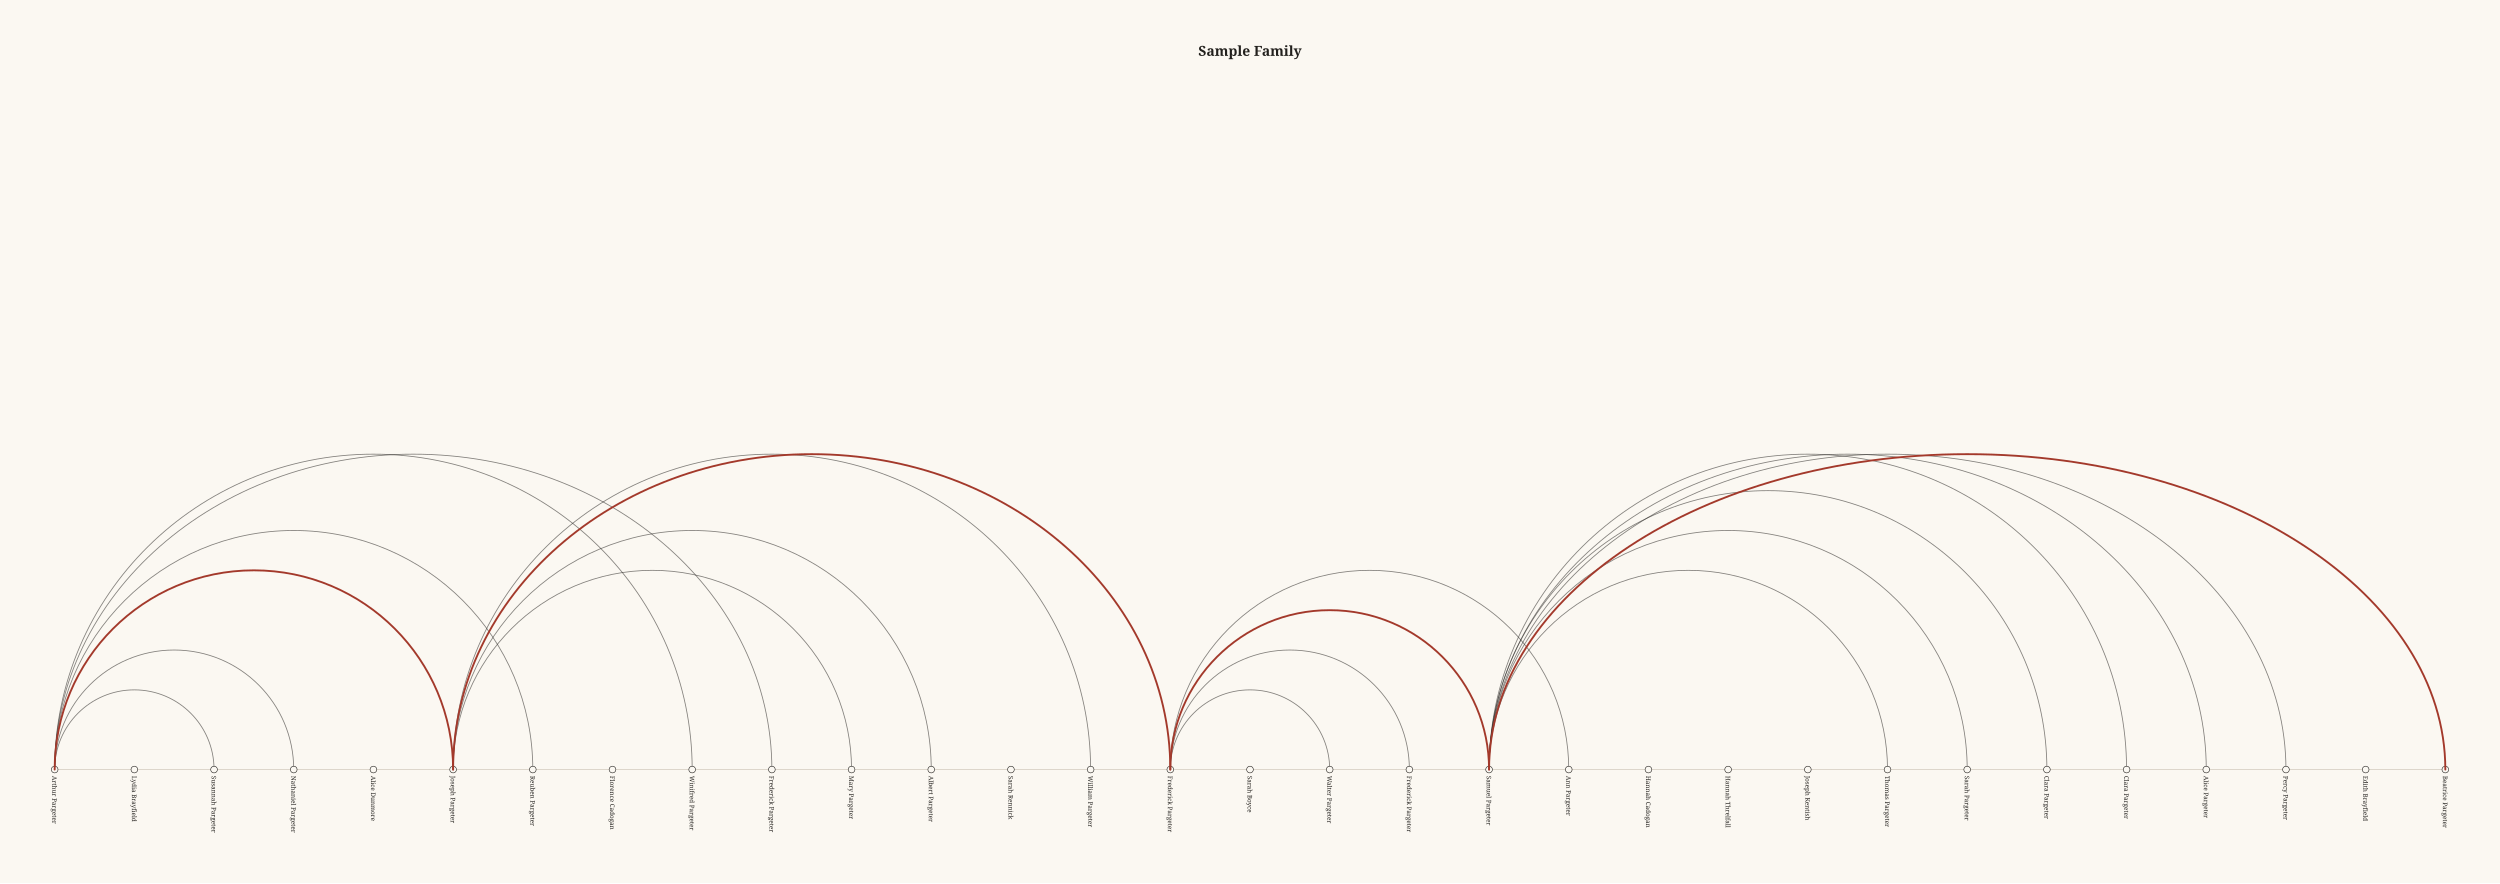
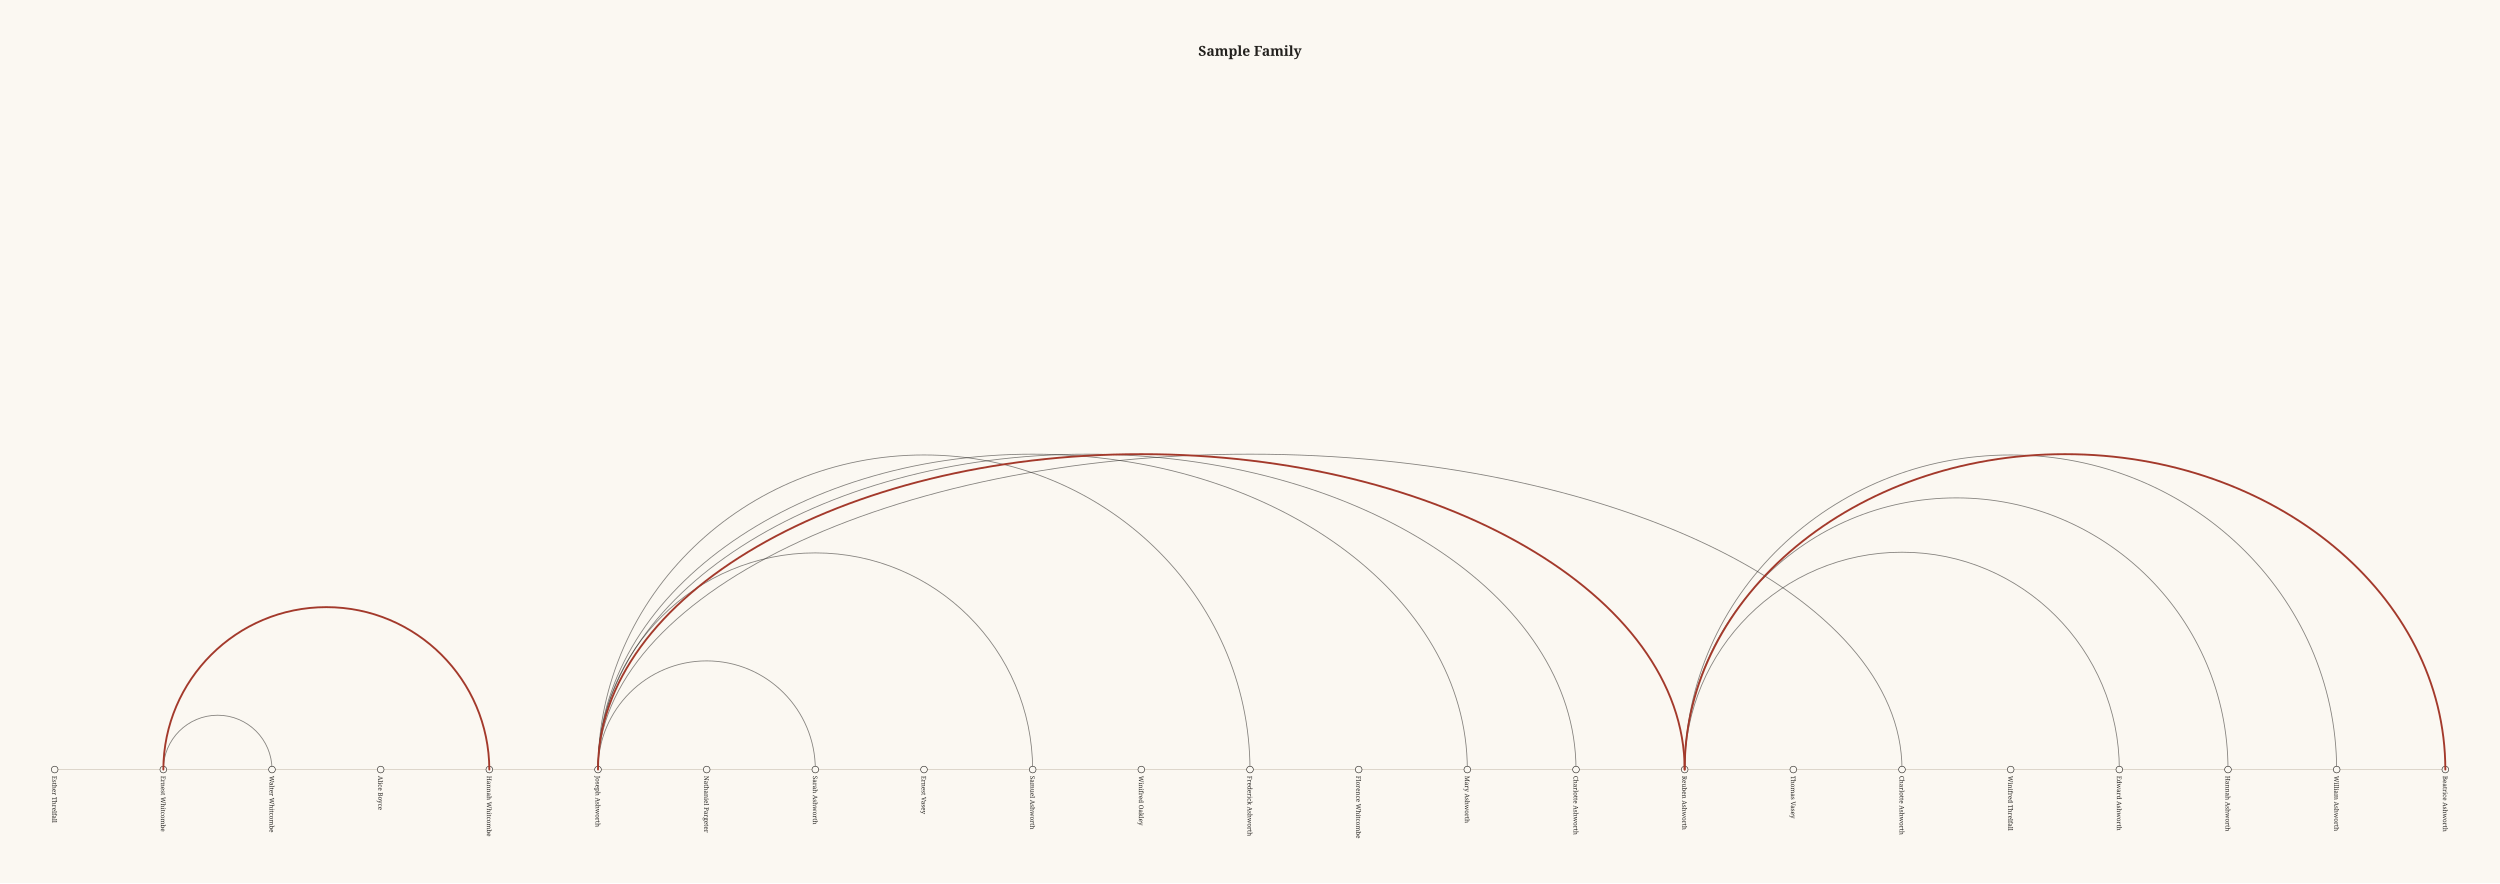
<svg xmlns="http://www.w3.org/2000/svg" width="1189mm" height="420mm" viewBox="0 0 1189 420">
  <rect x="0" y="0" width="1189" height="420" fill="#FBF8F2" />
  <g id="ENGRAVE">
    <path d="M26,366L1163,366" fill="none" stroke="#C9C0B0" stroke-width="0.3" stroke-linecap="round" stroke-linejoin="round" />
-     <path d="M26,366A37.9,37.9 0 0,1 101.8,366" fill="none" stroke="#22201D" stroke-width="0.4" stroke-linecap="round" stroke-linejoin="round" opacity="0.55" />
-     <path d="M215.5,366A94.75,94.75 0 0,1 405,366" fill="none" stroke="#22201D" stroke-width="0.4" stroke-linecap="round" stroke-linejoin="round" opacity="0.55" />
-     <path d="M708.2,366A94.75,94.75 0 0,1 897.7,366" fill="none" stroke="#22201D" stroke-width="0.4" stroke-linecap="round" stroke-linejoin="round" opacity="0.55" />
-     <path d="M556.6,366A37.9,37.9 0 0,1 632.4,366" fill="none" stroke="#22201D" stroke-width="0.4" stroke-linecap="round" stroke-linejoin="round" opacity="0.55" />
-     <path d="M215.5,366A151.6,150 0 0,1 518.7,366" fill="none" stroke="#22201D" stroke-width="0.4" stroke-linecap="round" stroke-linejoin="round" opacity="0.55" />
-     <path d="M708.2,366A113.7,113.7 0 0,1 935.6,366" fill="none" stroke="#22201D" stroke-width="0.4" stroke-linecap="round" stroke-linejoin="round" opacity="0.55" />
-     <path d="M26,366A56.85,56.85 0 0,1 139.7,366" fill="none" stroke="#22201D" stroke-width="0.4" stroke-linecap="round" stroke-linejoin="round" opacity="0.55" />
-     <path d="M556.6,366A56.85,56.85 0 0,1 670.3,366" fill="none" stroke="#22201D" stroke-width="0.4" stroke-linecap="round" stroke-linejoin="round" opacity="0.55" />
-     <path d="M215.5,366A113.7,113.7 0 0,1 442.9,366" fill="none" stroke="#22201D" stroke-width="0.4" stroke-linecap="round" stroke-linejoin="round" opacity="0.55" />
-     <path d="M708.2,366A132.65,132.65 0 0,1 973.5,366" fill="none" stroke="#22201D" stroke-width="0.4" stroke-linecap="round" stroke-linejoin="round" opacity="0.55" />
-     <path d="M26,366A113.7,113.7 0 0,1 253.4,366" fill="none" stroke="#22201D" stroke-width="0.4" stroke-linecap="round" stroke-linejoin="round" opacity="0.55" />
-     <path d="M556.6,366A94.75,94.75 0 0,1 746.1,366" fill="none" stroke="#22201D" stroke-width="0.4" stroke-linecap="round" stroke-linejoin="round" opacity="0.55" />
-     <path d="M708.2,366A151.6,150 0 0,1 1011.4,366" fill="none" stroke="#22201D" stroke-width="0.4" stroke-linecap="round" stroke-linejoin="round" opacity="0.55" />
-     <path d="M26,366A151.6,150 0 0,1 329.2,366" fill="none" stroke="#22201D" stroke-width="0.4" stroke-linecap="round" stroke-linejoin="round" opacity="0.55" />
-     <path d="M708.2,366A170.55,150 0 0,1 1049.3,366" fill="none" stroke="#22201D" stroke-width="0.4" stroke-linecap="round" stroke-linejoin="round" opacity="0.55" />
-     <path d="M26,366A170.55,150 0 0,1 367.1,366" fill="none" stroke="#22201D" stroke-width="0.4" stroke-linecap="round" stroke-linejoin="round" opacity="0.55" />
-     <path d="M708.2,366A189.5,150 0 0,1 1087.2,366" fill="none" stroke="#22201D" stroke-width="0.4" stroke-linecap="round" stroke-linejoin="round" opacity="0.55" />
+     <path d="M801.227,366A103.364,103.364 0 0,1 1007.955,366" fill="none" stroke="#22201D" stroke-width="0.4" stroke-linecap="round" stroke-linejoin="round" opacity="0.55" />
+     <path d="M284.409,366A51.682,51.682 0 0,1 387.773,366" fill="none" stroke="#22201D" stroke-width="0.4" stroke-linecap="round" stroke-linejoin="round" opacity="0.55" />
+     <path d="M801.227,366A129.204,129.204 0 0,1 1059.636,366" fill="none" stroke="#22201D" stroke-width="0.4" stroke-linecap="round" stroke-linejoin="round" opacity="0.55" />
+     <path d="M801.227,366A155.046,150 0 0,1 1111.318,366" fill="none" stroke="#22201D" stroke-width="0.4" stroke-linecap="round" stroke-linejoin="round" opacity="0.55" />
+     <path d="M77.682,366A25.841,25.841 0 0,1 129.364,366" fill="none" stroke="#22201D" stroke-width="0.4" stroke-linecap="round" stroke-linejoin="round" opacity="0.55" />
+     <path d="M284.409,366A103.364,103.364 0 0,1 491.136,366" fill="none" stroke="#22201D" stroke-width="0.4" stroke-linecap="round" stroke-linejoin="round" opacity="0.55" />
+     <path d="M284.409,366A155.046,150 0 0,1 594.5,366" fill="none" stroke="#22201D" stroke-width="0.4" stroke-linecap="round" stroke-linejoin="round" opacity="0.55" />
+     <path d="M284.409,366A232.568,150 0 0,1 749.545,366" fill="none" stroke="#22201D" stroke-width="0.4" stroke-linecap="round" stroke-linejoin="round" opacity="0.55" />
+     <path d="M284.409,366A310.091,150 0 0,1 904.591,366" fill="none" stroke="#22201D" stroke-width="0.4" stroke-linecap="round" stroke-linejoin="round" opacity="0.55" />
+     <path d="M284.409,366A206.727,150 0 0,1 697.864,366" fill="none" stroke="#22201D" stroke-width="0.4" stroke-linecap="round" stroke-linejoin="round" opacity="0.55" />
+     <circle cx="284.409" cy="366" r="1.6" fill="#FBF8F2" stroke="#22201D" stroke-width="0.28" stroke-linecap="round" stroke-linejoin="round" />
+     <circle cx="77.682" cy="366" r="1.6" fill="#FBF8F2" stroke="#22201D" stroke-width="0.28" stroke-linecap="round" stroke-linejoin="round" />
+     <circle cx="336.091" cy="366" r="1.6" fill="#FBF8F2" stroke="#22201D" stroke-width="0.28" stroke-linecap="round" stroke-linejoin="round" />
+     <circle cx="1007.955" cy="366" r="1.6" fill="#FBF8F2" stroke="#22201D" stroke-width="0.28" stroke-linecap="round" stroke-linejoin="round" />
+     <circle cx="232.727" cy="366" r="1.6" fill="#FBF8F2" stroke="#22201D" stroke-width="0.28" stroke-linecap="round" stroke-linejoin="round" />
    <circle cx="26" cy="366" r="1.6" fill="#FBF8F2" stroke="#22201D" stroke-width="0.28" stroke-linecap="round" stroke-linejoin="round" />
-     <circle cx="101.8" cy="366" r="1.6" fill="#FBF8F2" stroke="#22201D" stroke-width="0.28" stroke-linecap="round" stroke-linejoin="round" />
-     <circle cx="405" cy="366" r="1.6" fill="#FBF8F2" stroke="#22201D" stroke-width="0.28" stroke-linecap="round" stroke-linejoin="round" />
-     <circle cx="821.9" cy="366" r="1.6" fill="#FBF8F2" stroke="#22201D" stroke-width="0.28" stroke-linecap="round" stroke-linejoin="round" />
-     <circle cx="897.7" cy="366" r="1.6" fill="#FBF8F2" stroke="#22201D" stroke-width="0.28" stroke-linecap="round" stroke-linejoin="round" />
-     <circle cx="63.9" cy="366" r="1.6" fill="#FBF8F2" stroke="#22201D" stroke-width="0.28" stroke-linecap="round" stroke-linejoin="round" />
-     <circle cx="632.4" cy="366" r="1.6" fill="#FBF8F2" stroke="#22201D" stroke-width="0.28" stroke-linecap="round" stroke-linejoin="round" />
-     <circle cx="177.6" cy="366" r="1.6" fill="#FBF8F2" stroke="#22201D" stroke-width="0.28" stroke-linecap="round" stroke-linejoin="round" />
-     <circle cx="518.7" cy="366" r="1.6" fill="#FBF8F2" stroke="#22201D" stroke-width="0.28" stroke-linecap="round" stroke-linejoin="round" />
-     <circle cx="935.6" cy="366" r="1.6" fill="#FBF8F2" stroke="#22201D" stroke-width="0.28" stroke-linecap="round" stroke-linejoin="round" />
-     <circle cx="139.7" cy="366" r="1.6" fill="#FBF8F2" stroke="#22201D" stroke-width="0.28" stroke-linecap="round" stroke-linejoin="round" />
-     <circle cx="670.3" cy="366" r="1.6" fill="#FBF8F2" stroke="#22201D" stroke-width="0.28" stroke-linecap="round" stroke-linejoin="round" />
-     <circle cx="442.9" cy="366" r="1.6" fill="#FBF8F2" stroke="#22201D" stroke-width="0.28" stroke-linecap="round" stroke-linejoin="round" />
-     <circle cx="973.5" cy="366" r="1.6" fill="#FBF8F2" stroke="#22201D" stroke-width="0.28" stroke-linecap="round" stroke-linejoin="round" />
-     <circle cx="253.4" cy="366" r="1.6" fill="#FBF8F2" stroke="#22201D" stroke-width="0.28" stroke-linecap="round" stroke-linejoin="round" />
-     <circle cx="480.8" cy="366" r="1.6" fill="#FBF8F2" stroke="#22201D" stroke-width="0.28" stroke-linecap="round" stroke-linejoin="round" />
-     <circle cx="746.1" cy="366" r="1.6" fill="#FBF8F2" stroke="#22201D" stroke-width="0.28" stroke-linecap="round" stroke-linejoin="round" />
-     <circle cx="1011.4" cy="366" r="1.6" fill="#FBF8F2" stroke="#22201D" stroke-width="0.28" stroke-linecap="round" stroke-linejoin="round" />
-     <circle cx="859.8" cy="366" r="1.6" fill="#FBF8F2" stroke="#22201D" stroke-width="0.28" stroke-linecap="round" stroke-linejoin="round" />
-     <circle cx="556.6" cy="366" r="1.6" fill="#FBF8F2" stroke="#22201D" stroke-width="0.28" stroke-linecap="round" stroke-linejoin="round" />
-     <circle cx="329.2" cy="366" r="1.6" fill="#FBF8F2" stroke="#22201D" stroke-width="0.28" stroke-linecap="round" stroke-linejoin="round" />
-     <circle cx="1049.3" cy="366" r="1.6" fill="#FBF8F2" stroke="#22201D" stroke-width="0.28" stroke-linecap="round" stroke-linejoin="round" />
-     <circle cx="708.2" cy="366" r="1.6" fill="#FBF8F2" stroke="#22201D" stroke-width="0.28" stroke-linecap="round" stroke-linejoin="round" />
+     <circle cx="387.773" cy="366" r="1.6" fill="#FBF8F2" stroke="#22201D" stroke-width="0.28" stroke-linecap="round" stroke-linejoin="round" />
+     <circle cx="1059.636" cy="366" r="1.6" fill="#FBF8F2" stroke="#22201D" stroke-width="0.28" stroke-linecap="round" stroke-linejoin="round" />
+     <circle cx="181.046" cy="366" r="1.6" fill="#FBF8F2" stroke="#22201D" stroke-width="0.28" stroke-linecap="round" stroke-linejoin="round" />
+     <circle cx="646.182" cy="366" r="1.6" fill="#FBF8F2" stroke="#22201D" stroke-width="0.28" stroke-linecap="round" stroke-linejoin="round" />
+     <circle cx="1111.318" cy="366" r="1.6" fill="#FBF8F2" stroke="#22201D" stroke-width="0.28" stroke-linecap="round" stroke-linejoin="round" />
+     <circle cx="129.364" cy="366" r="1.6" fill="#FBF8F2" stroke="#22201D" stroke-width="0.28" stroke-linecap="round" stroke-linejoin="round" />
+     <circle cx="491.136" cy="366" r="1.6" fill="#FBF8F2" stroke="#22201D" stroke-width="0.28" stroke-linecap="round" stroke-linejoin="round" />
+     <circle cx="1163" cy="366" r="1.6" fill="#FBF8F2" stroke="#22201D" stroke-width="0.28" stroke-linecap="round" stroke-linejoin="round" />
+     <circle cx="542.818" cy="366" r="1.6" fill="#FBF8F2" stroke="#22201D" stroke-width="0.28" stroke-linecap="round" stroke-linejoin="round" />
    <circle cx="594.5" cy="366" r="1.6" fill="#FBF8F2" stroke="#22201D" stroke-width="0.28" stroke-linecap="round" stroke-linejoin="round" />
-     <circle cx="367.1" cy="366" r="1.6" fill="#FBF8F2" stroke="#22201D" stroke-width="0.28" stroke-linecap="round" stroke-linejoin="round" />
-     <circle cx="784" cy="366" r="1.6" fill="#FBF8F2" stroke="#22201D" stroke-width="0.28" stroke-linecap="round" stroke-linejoin="round" />
-     <circle cx="1087.2" cy="366" r="1.6" fill="#FBF8F2" stroke="#22201D" stroke-width="0.28" stroke-linecap="round" stroke-linejoin="round" />
-     <circle cx="1125.1" cy="366" r="1.6" fill="#FBF8F2" stroke="#22201D" stroke-width="0.28" stroke-linecap="round" stroke-linejoin="round" />
-     <circle cx="1163" cy="366" r="1.6" fill="#FBF8F2" stroke="#22201D" stroke-width="0.28" stroke-linecap="round" stroke-linejoin="round" />
-     <circle cx="215.5" cy="366" r="1.6" fill="#FBF8F2" stroke="#22201D" stroke-width="0.28" stroke-linecap="round" stroke-linejoin="round" />
-     <circle cx="291.3" cy="366" r="1.6" fill="#FBF8F2" stroke="#22201D" stroke-width="0.28" stroke-linecap="round" stroke-linejoin="round" />
-     <text x="26" y="369" font-family="Georgia, 'Iowan Old Style', serif" font-size="3" fill="#22201D" text-anchor="start" dominant-baseline="central" transform="rotate(90,26,369)">Arthur Pargeter</text>
-     <text x="101.8" y="369" font-family="Georgia, 'Iowan Old Style', serif" font-size="3" fill="#22201D" text-anchor="start" dominant-baseline="central" transform="rotate(90,101.8,369)">Susannah Pargeter</text>
-     <text x="405" y="369" font-family="Georgia, 'Iowan Old Style', serif" font-size="3" fill="#22201D" text-anchor="start" dominant-baseline="central" transform="rotate(90,405,369)">Mary Pargeter</text>
-     <text x="821.9" y="369" font-family="Georgia, 'Iowan Old Style', serif" font-size="3" fill="#22201D" text-anchor="start" dominant-baseline="central" transform="rotate(90,821.9,369)">Hannah Threlfall</text>
-     <text x="897.7" y="369" font-family="Georgia, 'Iowan Old Style', serif" font-size="3" fill="#22201D" text-anchor="start" dominant-baseline="central" transform="rotate(90,897.7,369)">Thomas Pargeter</text>
-     <text x="63.9" y="369" font-family="Georgia, 'Iowan Old Style', serif" font-size="3" fill="#22201D" text-anchor="start" dominant-baseline="central" transform="rotate(90,63.9,369)">Lydia Brayfield</text>
-     <text x="632.4" y="369" font-family="Georgia, 'Iowan Old Style', serif" font-size="3" fill="#22201D" text-anchor="start" dominant-baseline="central" transform="rotate(90,632.4,369)">Walter Pargeter</text>
-     <text x="177.6" y="369" font-family="Georgia, 'Iowan Old Style', serif" font-size="3" fill="#22201D" text-anchor="start" dominant-baseline="central" transform="rotate(90,177.6,369)">Alice Dunmore</text>
-     <text x="518.7" y="369" font-family="Georgia, 'Iowan Old Style', serif" font-size="3" fill="#22201D" text-anchor="start" dominant-baseline="central" transform="rotate(90,518.7,369)">William Pargeter</text>
-     <text x="935.6" y="369" font-family="Georgia, 'Iowan Old Style', serif" font-size="3" fill="#22201D" text-anchor="start" dominant-baseline="central" transform="rotate(90,935.6,369)">Sarah Pargeter</text>
-     <text x="139.7" y="369" font-family="Georgia, 'Iowan Old Style', serif" font-size="3" fill="#22201D" text-anchor="start" dominant-baseline="central" transform="rotate(90,139.7,369)">Nathaniel Pargeter</text>
-     <text x="670.3" y="369" font-family="Georgia, 'Iowan Old Style', serif" font-size="3" fill="#22201D" text-anchor="start" dominant-baseline="central" transform="rotate(90,670.3,369)">Frederick Pargeter</text>
-     <text x="442.9" y="369" font-family="Georgia, 'Iowan Old Style', serif" font-size="3" fill="#22201D" text-anchor="start" dominant-baseline="central" transform="rotate(90,442.9,369)">Albert Pargeter</text>
-     <text x="973.5" y="369" font-family="Georgia, 'Iowan Old Style', serif" font-size="3" fill="#22201D" text-anchor="start" dominant-baseline="central" transform="rotate(90,973.5,369)">Clara Pargeter</text>
-     <text x="253.4" y="369" font-family="Georgia, 'Iowan Old Style', serif" font-size="3" fill="#22201D" text-anchor="start" dominant-baseline="central" transform="rotate(90,253.4,369)">Reuben Pargeter</text>
-     <text x="480.8" y="369" font-family="Georgia, 'Iowan Old Style', serif" font-size="3" fill="#22201D" text-anchor="start" dominant-baseline="central" transform="rotate(90,480.8,369)">Sarah Rennick</text>
-     <text x="746.1" y="369" font-family="Georgia, 'Iowan Old Style', serif" font-size="3" fill="#22201D" text-anchor="start" dominant-baseline="central" transform="rotate(90,746.1,369)">Ann Pargeter</text>
-     <text x="1011.4" y="369" font-family="Georgia, 'Iowan Old Style', serif" font-size="3" fill="#22201D" text-anchor="start" dominant-baseline="central" transform="rotate(90,1011.4,369)">Clara Pargeter</text>
-     <text x="859.8" y="369" font-family="Georgia, 'Iowan Old Style', serif" font-size="3" fill="#22201D" text-anchor="start" dominant-baseline="central" transform="rotate(90,859.8,369)">Joseph Kentish</text>
-     <text x="556.6" y="369" font-family="Georgia, 'Iowan Old Style', serif" font-size="3" fill="#22201D" text-anchor="start" dominant-baseline="central" transform="rotate(90,556.6,369)">Frederick Pargeter</text>
-     <text x="329.2" y="369" font-family="Georgia, 'Iowan Old Style', serif" font-size="3" fill="#22201D" text-anchor="start" dominant-baseline="central" transform="rotate(90,329.2,369)">Winifred Pargeter</text>
-     <text x="1049.3" y="369" font-family="Georgia, 'Iowan Old Style', serif" font-size="3" fill="#22201D" text-anchor="start" dominant-baseline="central" transform="rotate(90,1049.3,369)">Alice Pargeter</text>
-     <text x="708.2" y="369" font-family="Georgia, 'Iowan Old Style', serif" font-size="3" fill="#22201D" text-anchor="start" dominant-baseline="central" transform="rotate(90,708.2,369)">Samuel Pargeter</text>
-     <text x="594.5" y="369" font-family="Georgia, 'Iowan Old Style', serif" font-size="3" fill="#22201D" text-anchor="start" dominant-baseline="central" transform="rotate(90,594.5,369)">Sarah Boyce</text>
-     <text x="367.1" y="369" font-family="Georgia, 'Iowan Old Style', serif" font-size="3" fill="#22201D" text-anchor="start" dominant-baseline="central" transform="rotate(90,367.1,369)">Frederick Pargeter</text>
-     <text x="784" y="369" font-family="Georgia, 'Iowan Old Style', serif" font-size="3" fill="#22201D" text-anchor="start" dominant-baseline="central" transform="rotate(90,784,369)">Hannah Cadogan</text>
-     <text x="1087.2" y="369" font-family="Georgia, 'Iowan Old Style', serif" font-size="3" fill="#22201D" text-anchor="start" dominant-baseline="central" transform="rotate(90,1087.2,369)">Percy Pargeter</text>
-     <text x="1125.1" y="369" font-family="Georgia, 'Iowan Old Style', serif" font-size="3" fill="#22201D" text-anchor="start" dominant-baseline="central" transform="rotate(90,1125.1,369)">Edith Brayfield</text>
-     <text x="1163" y="369" font-family="Georgia, 'Iowan Old Style', serif" font-size="3" fill="#22201D" text-anchor="start" dominant-baseline="central" transform="rotate(90,1163,369)">Beatrice Pargeter</text>
-     <text x="215.5" y="369" font-family="Georgia, 'Iowan Old Style', serif" font-size="3" fill="#22201D" text-anchor="start" dominant-baseline="central" transform="rotate(90,215.5,369)">Joseph Pargeter</text>
-     <text x="291.3" y="369" font-family="Georgia, 'Iowan Old Style', serif" font-size="3" fill="#22201D" text-anchor="start" dominant-baseline="central" transform="rotate(90,291.3,369)">Florence Cadogan</text>
-     <path d="M215.5,366A170.55,150 0 0,1 556.6,366" fill="none" stroke="#A3392B" stroke-width="0.9" stroke-linecap="round" stroke-linejoin="round" />
-     <path d="M556.6,366A75.8,75.8 0 0,1 708.2,366" fill="none" stroke="#A3392B" stroke-width="0.9" stroke-linecap="round" stroke-linejoin="round" />
-     <path d="M708.2,366A227.4,150 0 0,1 1163,366" fill="none" stroke="#A3392B" stroke-width="0.9" stroke-linecap="round" stroke-linejoin="round" />
-     <path d="M26,366A94.75,94.75 0 0,1 215.5,366" fill="none" stroke="#A3392B" stroke-width="0.9" stroke-linecap="round" stroke-linejoin="round" />
+     <circle cx="749.545" cy="366" r="1.6" fill="#FBF8F2" stroke="#22201D" stroke-width="0.28" stroke-linecap="round" stroke-linejoin="round" />
+     <circle cx="439.454" cy="366" r="1.6" fill="#FBF8F2" stroke="#22201D" stroke-width="0.28" stroke-linecap="round" stroke-linejoin="round" />
+     <circle cx="904.591" cy="366" r="1.6" fill="#FBF8F2" stroke="#22201D" stroke-width="0.28" stroke-linecap="round" stroke-linejoin="round" />
+     <circle cx="852.909" cy="366" r="1.6" fill="#FBF8F2" stroke="#22201D" stroke-width="0.28" stroke-linecap="round" stroke-linejoin="round" />
+     <circle cx="697.864" cy="366" r="1.6" fill="#FBF8F2" stroke="#22201D" stroke-width="0.28" stroke-linecap="round" stroke-linejoin="round" />
+     <circle cx="801.227" cy="366" r="1.6" fill="#FBF8F2" stroke="#22201D" stroke-width="0.28" stroke-linecap="round" stroke-linejoin="round" />
+     <circle cx="956.273" cy="366" r="1.6" fill="#FBF8F2" stroke="#22201D" stroke-width="0.28" stroke-linecap="round" stroke-linejoin="round" />
+     <text x="284.409" y="369" font-family="Georgia, 'Iowan Old Style', serif" font-size="3" fill="#22201D" text-anchor="start" dominant-baseline="central" transform="rotate(90,284.4091,369)">Joseph Ashworth</text>
+     <text x="77.682" y="369" font-family="Georgia, 'Iowan Old Style', serif" font-size="3" fill="#22201D" text-anchor="start" dominant-baseline="central" transform="rotate(90,77.6818,369)">Ernest Whitcombe</text>
+     <text x="336.091" y="369" font-family="Georgia, 'Iowan Old Style', serif" font-size="3" fill="#22201D" text-anchor="start" dominant-baseline="central" transform="rotate(90,336.0909,369)">Nathaniel Pargeter</text>
+     <text x="1007.955" y="369" font-family="Georgia, 'Iowan Old Style', serif" font-size="3" fill="#22201D" text-anchor="start" dominant-baseline="central" transform="rotate(90,1007.955,369)">Edward Ashworth</text>
+     <text x="232.727" y="369" font-family="Georgia, 'Iowan Old Style', serif" font-size="3" fill="#22201D" text-anchor="start" dominant-baseline="central" transform="rotate(90,232.7273,369)">Hannah Whitcombe</text>
+     <text x="26" y="369" font-family="Georgia, 'Iowan Old Style', serif" font-size="3" fill="#22201D" text-anchor="start" dominant-baseline="central" transform="rotate(90,26,369)">Esther Threlfall</text>
+     <text x="387.773" y="369" font-family="Georgia, 'Iowan Old Style', serif" font-size="3" fill="#22201D" text-anchor="start" dominant-baseline="central" transform="rotate(90,387.7727,369)">Sarah Ashworth</text>
+     <text x="1059.636" y="369" font-family="Georgia, 'Iowan Old Style', serif" font-size="3" fill="#22201D" text-anchor="start" dominant-baseline="central" transform="rotate(90,1059.636,369)">Hannah Ashworth</text>
+     <text x="181.046" y="369" font-family="Georgia, 'Iowan Old Style', serif" font-size="3" fill="#22201D" text-anchor="start" dominant-baseline="central" transform="rotate(90,181.0455,369)">Alice Boyce</text>
+     <text x="646.182" y="369" font-family="Georgia, 'Iowan Old Style', serif" font-size="3" fill="#22201D" text-anchor="start" dominant-baseline="central" transform="rotate(90,646.1818,369)">Florence Whitcombe</text>
+     <text x="1111.318" y="369" font-family="Georgia, 'Iowan Old Style', serif" font-size="3" fill="#22201D" text-anchor="start" dominant-baseline="central" transform="rotate(90,1111.318,369)">William Ashworth</text>
+     <text x="129.364" y="369" font-family="Georgia, 'Iowan Old Style', serif" font-size="3" fill="#22201D" text-anchor="start" dominant-baseline="central" transform="rotate(90,129.3636,369)">Walter Whitcombe</text>
+     <text x="491.136" y="369" font-family="Georgia, 'Iowan Old Style', serif" font-size="3" fill="#22201D" text-anchor="start" dominant-baseline="central" transform="rotate(90,491.1364,369)">Samuel Ashworth</text>
+     <text x="1163" y="369" font-family="Georgia, 'Iowan Old Style', serif" font-size="3" fill="#22201D" text-anchor="start" dominant-baseline="central" transform="rotate(90,1163,369)">Beatrice Ashworth</text>
+     <text x="542.818" y="369" font-family="Georgia, 'Iowan Old Style', serif" font-size="3" fill="#22201D" text-anchor="start" dominant-baseline="central" transform="rotate(90,542.8182,369)">Winifred Oakley</text>
+     <text x="594.5" y="369" font-family="Georgia, 'Iowan Old Style', serif" font-size="3" fill="#22201D" text-anchor="start" dominant-baseline="central" transform="rotate(90,594.5,369)">Frederick Ashworth</text>
+     <text x="749.545" y="369" font-family="Georgia, 'Iowan Old Style', serif" font-size="3" fill="#22201D" text-anchor="start" dominant-baseline="central" transform="rotate(90,749.5455,369)">Charlotte Ashworth</text>
+     <text x="439.454" y="369" font-family="Georgia, 'Iowan Old Style', serif" font-size="3" fill="#22201D" text-anchor="start" dominant-baseline="central" transform="rotate(90,439.4545,369)">Ernest Vasey</text>
+     <text x="904.591" y="369" font-family="Georgia, 'Iowan Old Style', serif" font-size="3" fill="#22201D" text-anchor="start" dominant-baseline="central" transform="rotate(90,904.5909,369)">Charlotte Ashworth</text>
+     <text x="852.909" y="369" font-family="Georgia, 'Iowan Old Style', serif" font-size="3" fill="#22201D" text-anchor="start" dominant-baseline="central" transform="rotate(90,852.9091,369)">Thomas Vasey</text>
+     <text x="697.864" y="369" font-family="Georgia, 'Iowan Old Style', serif" font-size="3" fill="#22201D" text-anchor="start" dominant-baseline="central" transform="rotate(90,697.8636,369)">Mary Ashworth</text>
+     <text x="801.227" y="369" font-family="Georgia, 'Iowan Old Style', serif" font-size="3" fill="#22201D" text-anchor="start" dominant-baseline="central" transform="rotate(90,801.2273,369)">Reuben Ashworth</text>
+     <text x="956.273" y="369" font-family="Georgia, 'Iowan Old Style', serif" font-size="3" fill="#22201D" text-anchor="start" dominant-baseline="central" transform="rotate(90,956.2727,369)">Winifred Threlfall</text>
+     <path d="M77.682,366A77.523,77.523 0 0,1 232.727,366" fill="none" stroke="#A3392B" stroke-width="0.9" stroke-linecap="round" stroke-linejoin="round" />
+     <path d="M801.227,366A180.886,150 0 0,1 1163,366" fill="none" stroke="#A3392B" stroke-width="0.9" stroke-linecap="round" stroke-linejoin="round" />
+     <path d="M284.409,366A258.409,150 0 0,1 801.227,366" fill="none" stroke="#A3392B" stroke-width="0.9" stroke-linecap="round" stroke-linejoin="round" />
    <text x="594.5" y="24" font-family="Georgia, 'Iowan Old Style', serif" font-size="6.6" fill="#22201D" text-anchor="middle" dominant-baseline="central" font-weight="600">Sample Family</text>
  </g>
</svg>
